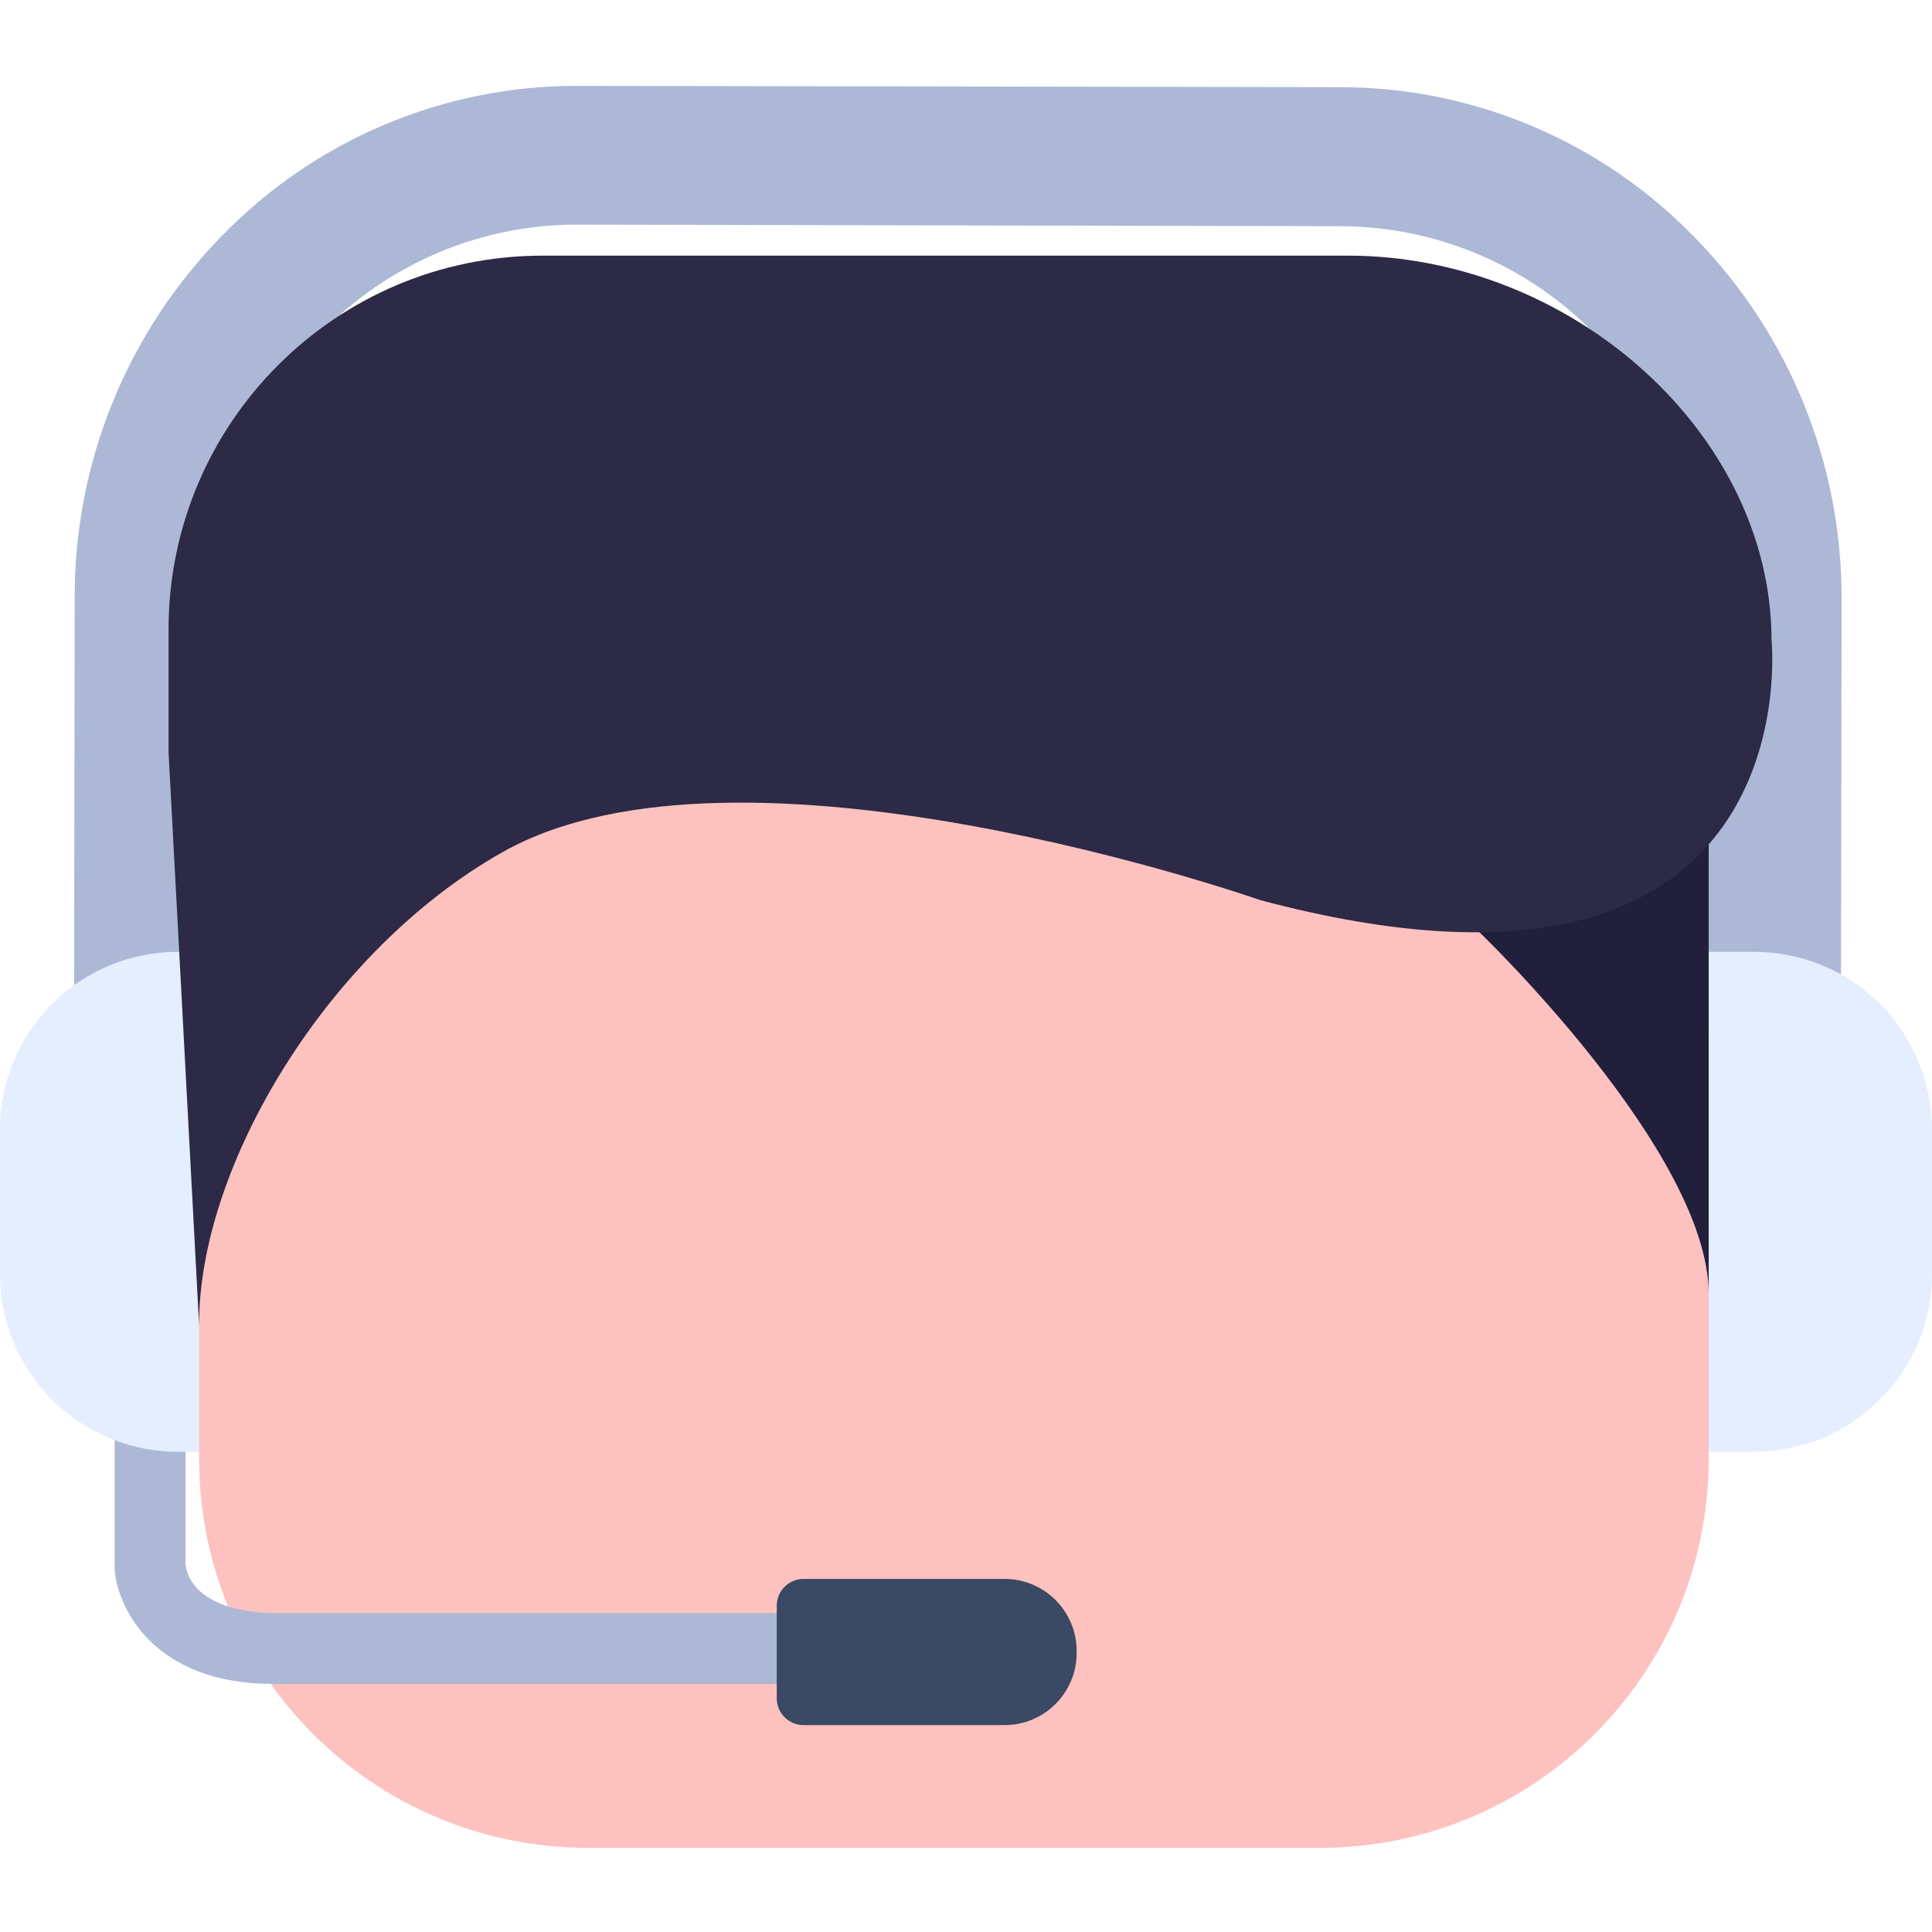
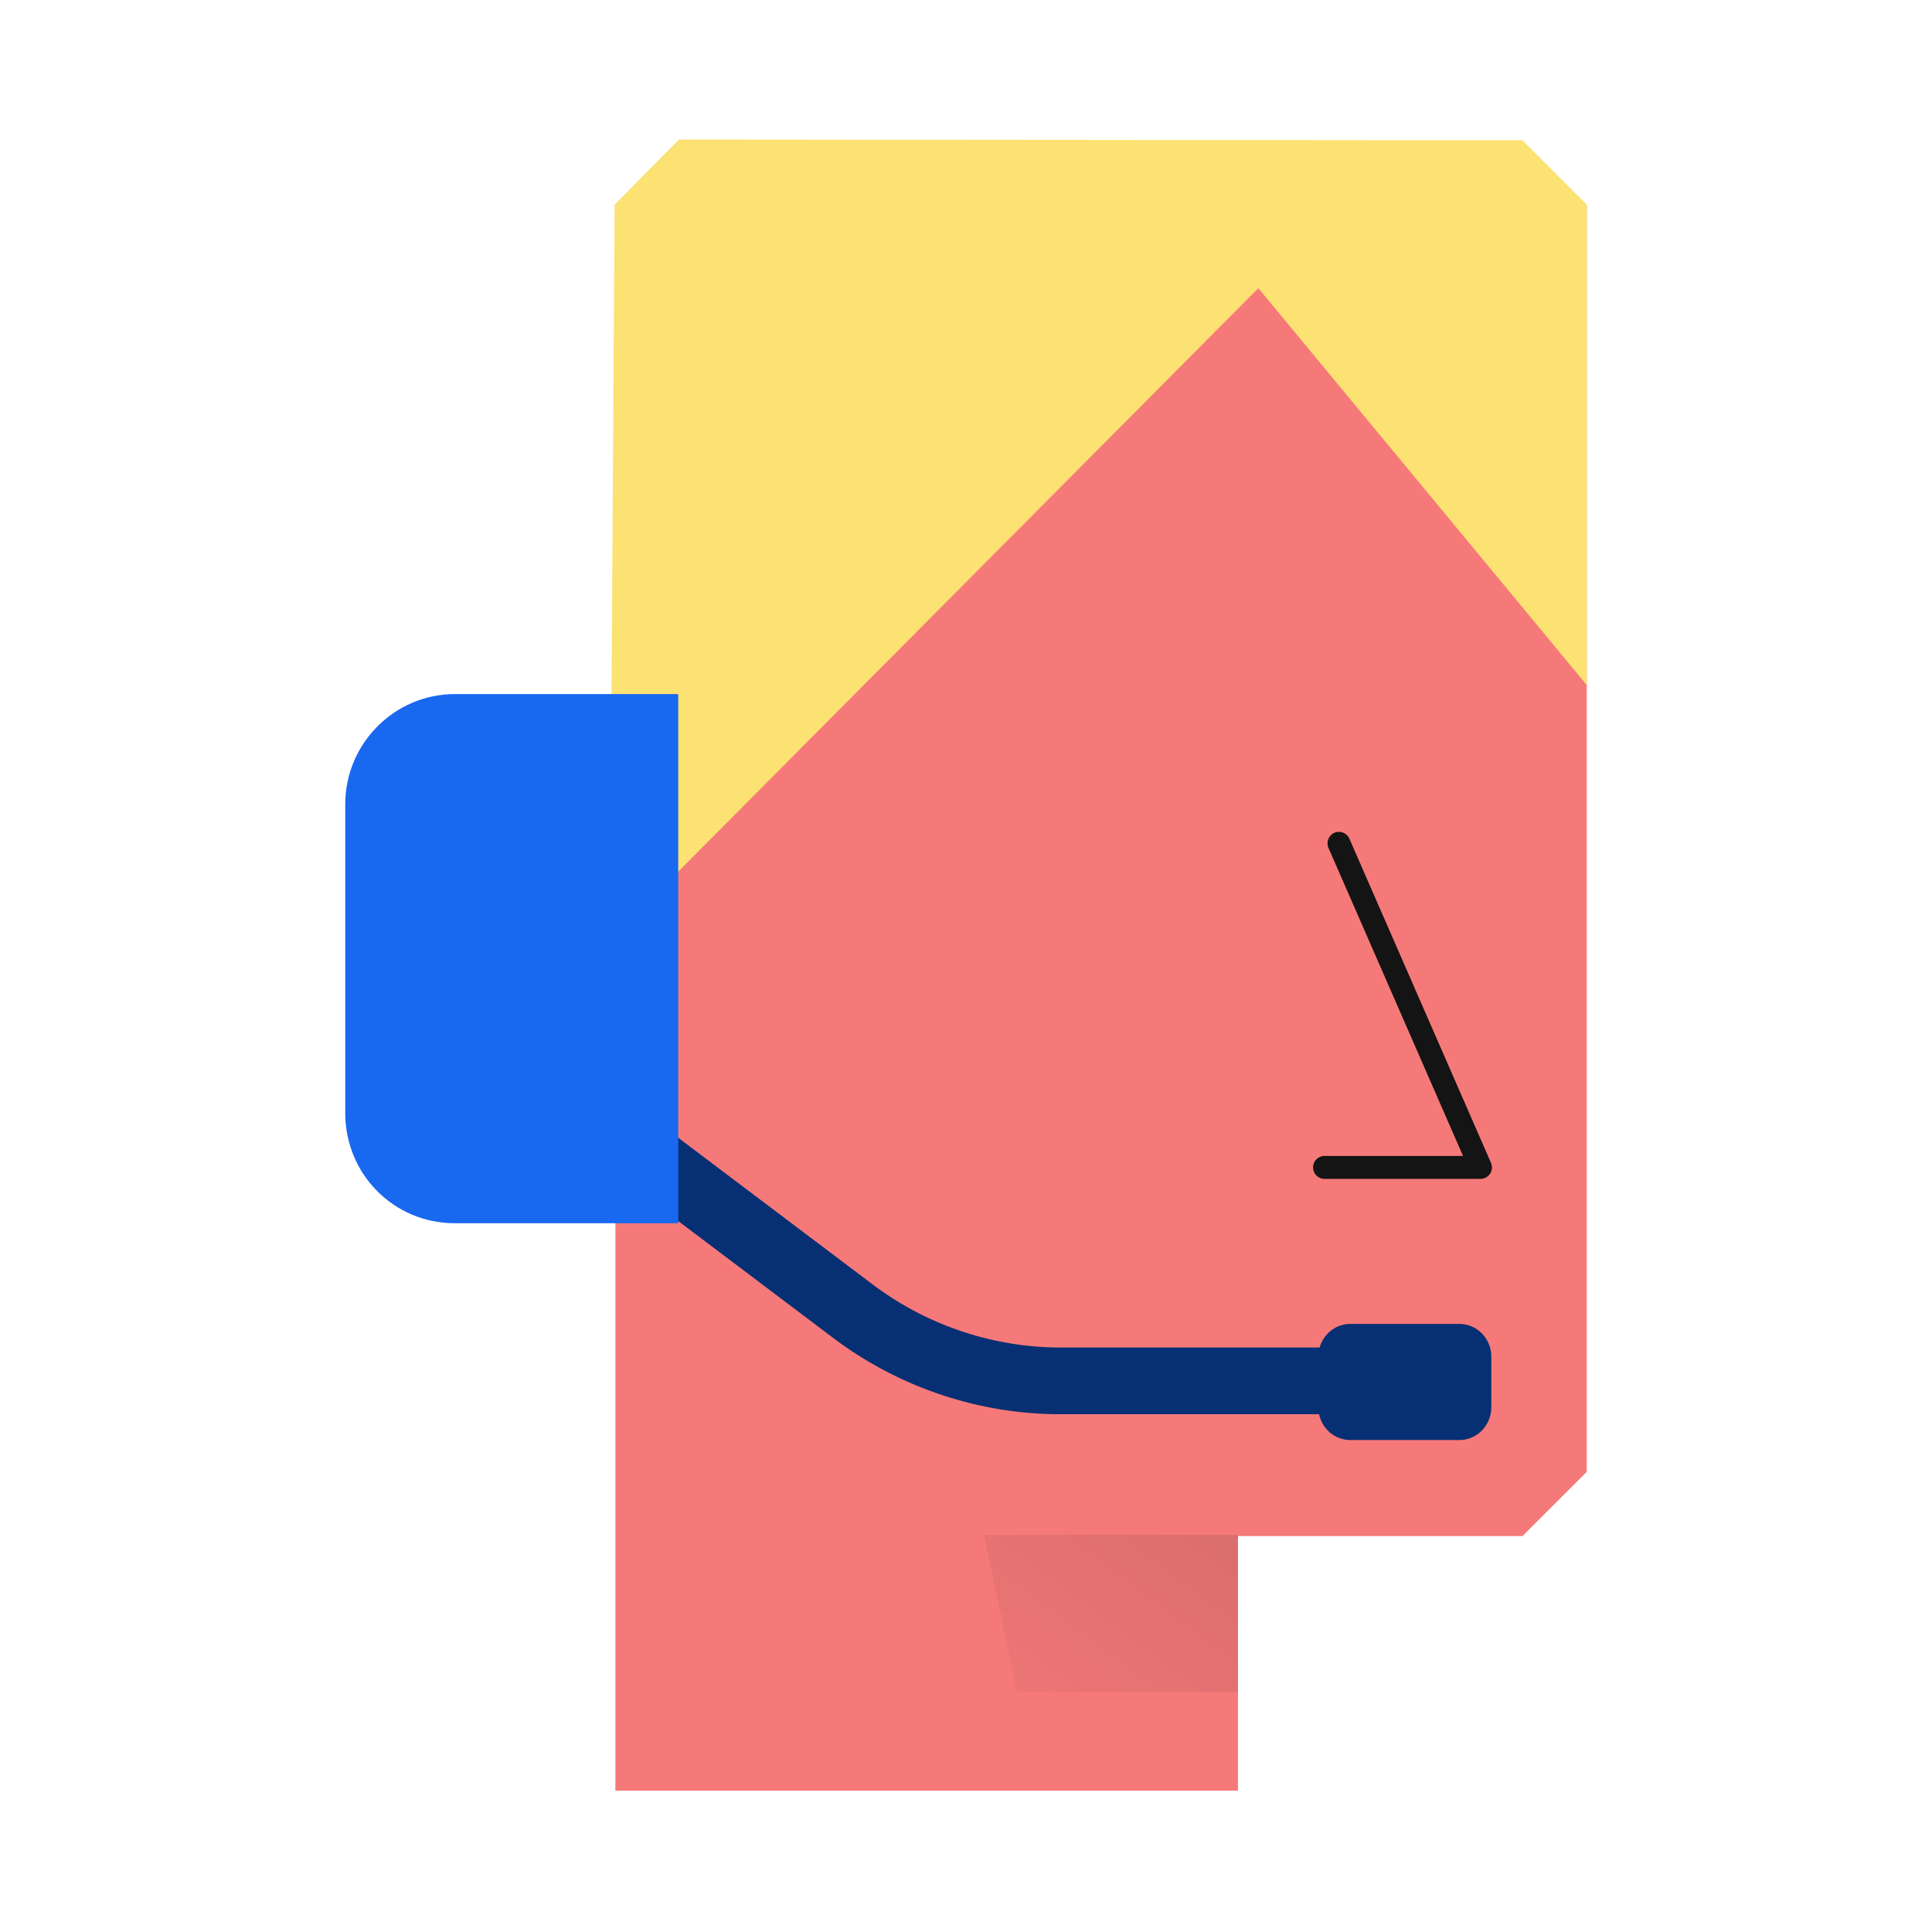
<svg xmlns="http://www.w3.org/2000/svg" width="1080" height="1080" viewBox="0 0 1080 1080" fill="none">
-   <path d="M1029.07 578.104h-77.595l.429-242.438a210.413 210.413 0 0 0-59.545-148.122 199.071 199.071 0 0 0-143.207-61.096l-426.319-.89h-.363a198.995 198.995 0 0 0-143.041 60.601 210.4 210.4 0 0 0-60.073 147.923l-.429 242.438H41.369l.396-242.438a287.633 287.633 0 0 1 82.242-202.19A276.083 276.083 0 0 1 322.47 48h.495l426.319.726a276.114 276.114 0 0 1 198.661 84.584 287.677 287.677 0 0 1 81.515 202.356l-.39 242.438Z" fill="#ACB8D6" />
-   <path d="M99.33 532.084h25.501v279.452h-25.5A99.33 99.33 0 0 1 0 712.205v-80.757a99.337 99.337 0 0 1 29.08-70.259 99.337 99.337 0 0 1 70.25-29.105Zm881.34 279.452h-25.501V532.084h25.501a99.313 99.313 0 0 1 38.01 7.561 99.446 99.446 0 0 1 32.23 21.532 99.354 99.354 0 0 1 21.53 32.226 99.359 99.359 0 0 1 7.56 38.012v80.757a99.34 99.34 0 0 1-29.09 70.237 99.433 99.433 0 0 1-32.23 21.533 99.331 99.331 0 0 1-38.01 7.561v.033Z" fill="#E5EEFE" />
-   <path d="M737.77 189.095H328.703c-120.066 0-217.398 97.333-217.398 217.399V815.56c0 120.066 97.332 217.4 217.398 217.4H737.77c120.066 0 217.398-97.334 217.398-217.4V406.494c0-120.066-97.332-217.399-217.398-217.399Z" fill="#FDC2BF" />
-   <path d="M826.94 521.065s128.229 122.819 128.229 202.356V472.043H809.753l17.187 49.022Z" fill="#211F3C" />
-   <path d="M94.217 420.316v-68.354A209.052 209.052 0 0 1 303.269 142.91h450.336c124.93 0 236.697 99.627 236.697 215.089 0 0 23.658 227.626-285.884 145.153 0 0-290.305-102.036-423.449-26.82-97.945 55.158-170.093 175.898-169.664 264.441l-.396-7.356-16.692-313.101Z" fill="#2C2A46" />
-   <path fill-rule="evenodd" clip-rule="evenodd" d="M64.098 805.076v72.634c1.88 22.004 22.762 63.604 88.312 63.604h292.548l.066-39.587H152.476c-4.586 0-44.569-.627-48.791-27.019v-63.173H99.33a99.312 99.312 0 0 1-35.232-6.459Z" fill="#ACB8D6" />
-   <path d="M449.18 882.627h112.394a40.277 40.277 0 0 1 40.28 40.279v1.155a40.28 40.28 0 0 1-40.28 40.28H449.18a14.967 14.967 0 0 1-10.59-4.387 14.973 14.973 0 0 1-4.387-10.59v-51.595a14.987 14.987 0 0 1 4.328-10.697 14.967 14.967 0 0 1 10.649-4.445Z" fill="#3A4A65" />
+   <path d="M851.083 79H379.914L344 114.905V1001H692.031V858.661H851.083C865.193 844.556 872.891 836.862 887 822.756V114.905L851.083 79Z" fill="#F67979" />
+   <path d="M379.511 78L343.568 114.405L341 520.859L343.568 523L703.43 161.089L887 382.948V114.405L851.055 78.429L379.511 78Z" fill="#FCE173" />
+   <path d="M568.502 946H692V858H550L568.502 946Z" fill="url(#paint0_linear_196_39053)" />
+   <path fill-rule="evenodd" clip-rule="evenodd" d="M745.906 465.542C749.134 464.119 752.899 465.595 754.315 468.836L833.462 650.015C834.328 651.997 834.139 654.284 832.961 656.096C831.782 657.908 829.772 659 827.617 659H740.383C736.858 659 734 656.13 734 652.59C734 649.05 736.858 646.181 740.383 646.181H817.847L742.624 473.986C741.208 470.744 742.677 466.964 745.906 465.542Z" fill="#141414" />
+   <path fill-rule="evenodd" clip-rule="evenodd" d="M322.861 640.116L344.913 610.208L489.885 719.564C519.93 741.476 556.071 753.261 592.708 753.261H771.605V790.571H592.708C548.241 790.571 504.505 776.268 468.176 749.729L468.062 749.645L322.861 640.116Z" fill="#072F73" />
+   <path d="M254.229 683.796H379.135V388H254.229C220.553 388 193 415.673 193 449.496V622.3C193 656.123 219.941 683.796 254.229 683.796Z" fill="#1968F0" />
+   <path d="M815.797 805H754.831C744.978 805 736.977 796.805 736.977 786.719V758.351C736.977 748.264 744.978 740.069 754.831 740.069H815.797C825.65 740.069 833.651 748.264 833.651 758.351V786.719C833.651 796.805 825.65 805 815.797 805Z" fill="#072F73" />
+   <defs>
+     <linearGradient id="paint0_linear_196_39053" x1="538.855" y1="1011.33" x2="684.2" y2="817.072" gradientUnits="userSpaceOnUse">
+       <stop stop-color="#F67979" />
+       <stop offset="0.99" stop-color="#D86C6C" />
+     </linearGradient>
+   </defs>
</svg>
